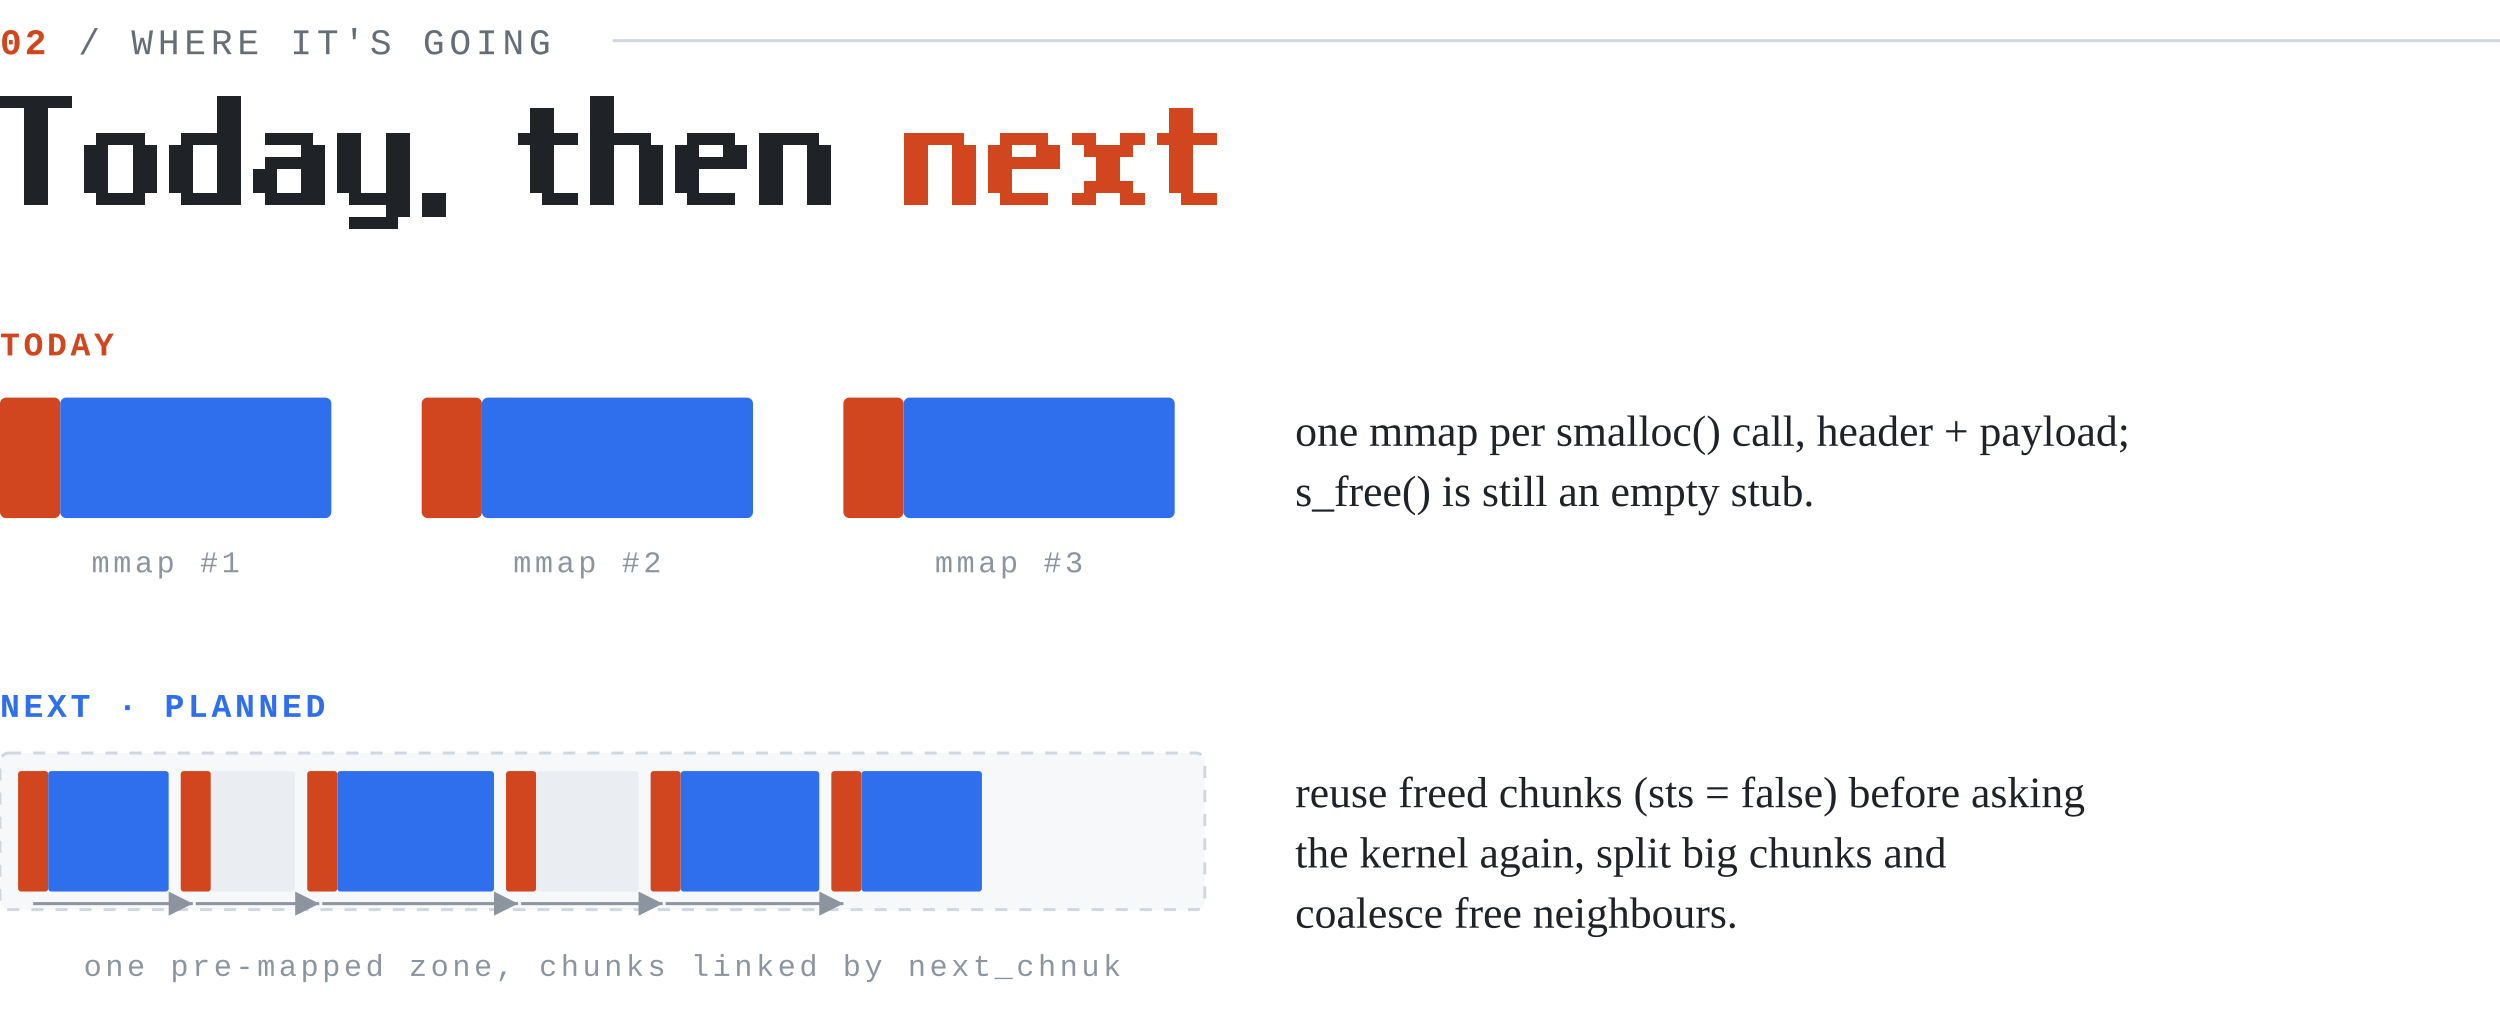
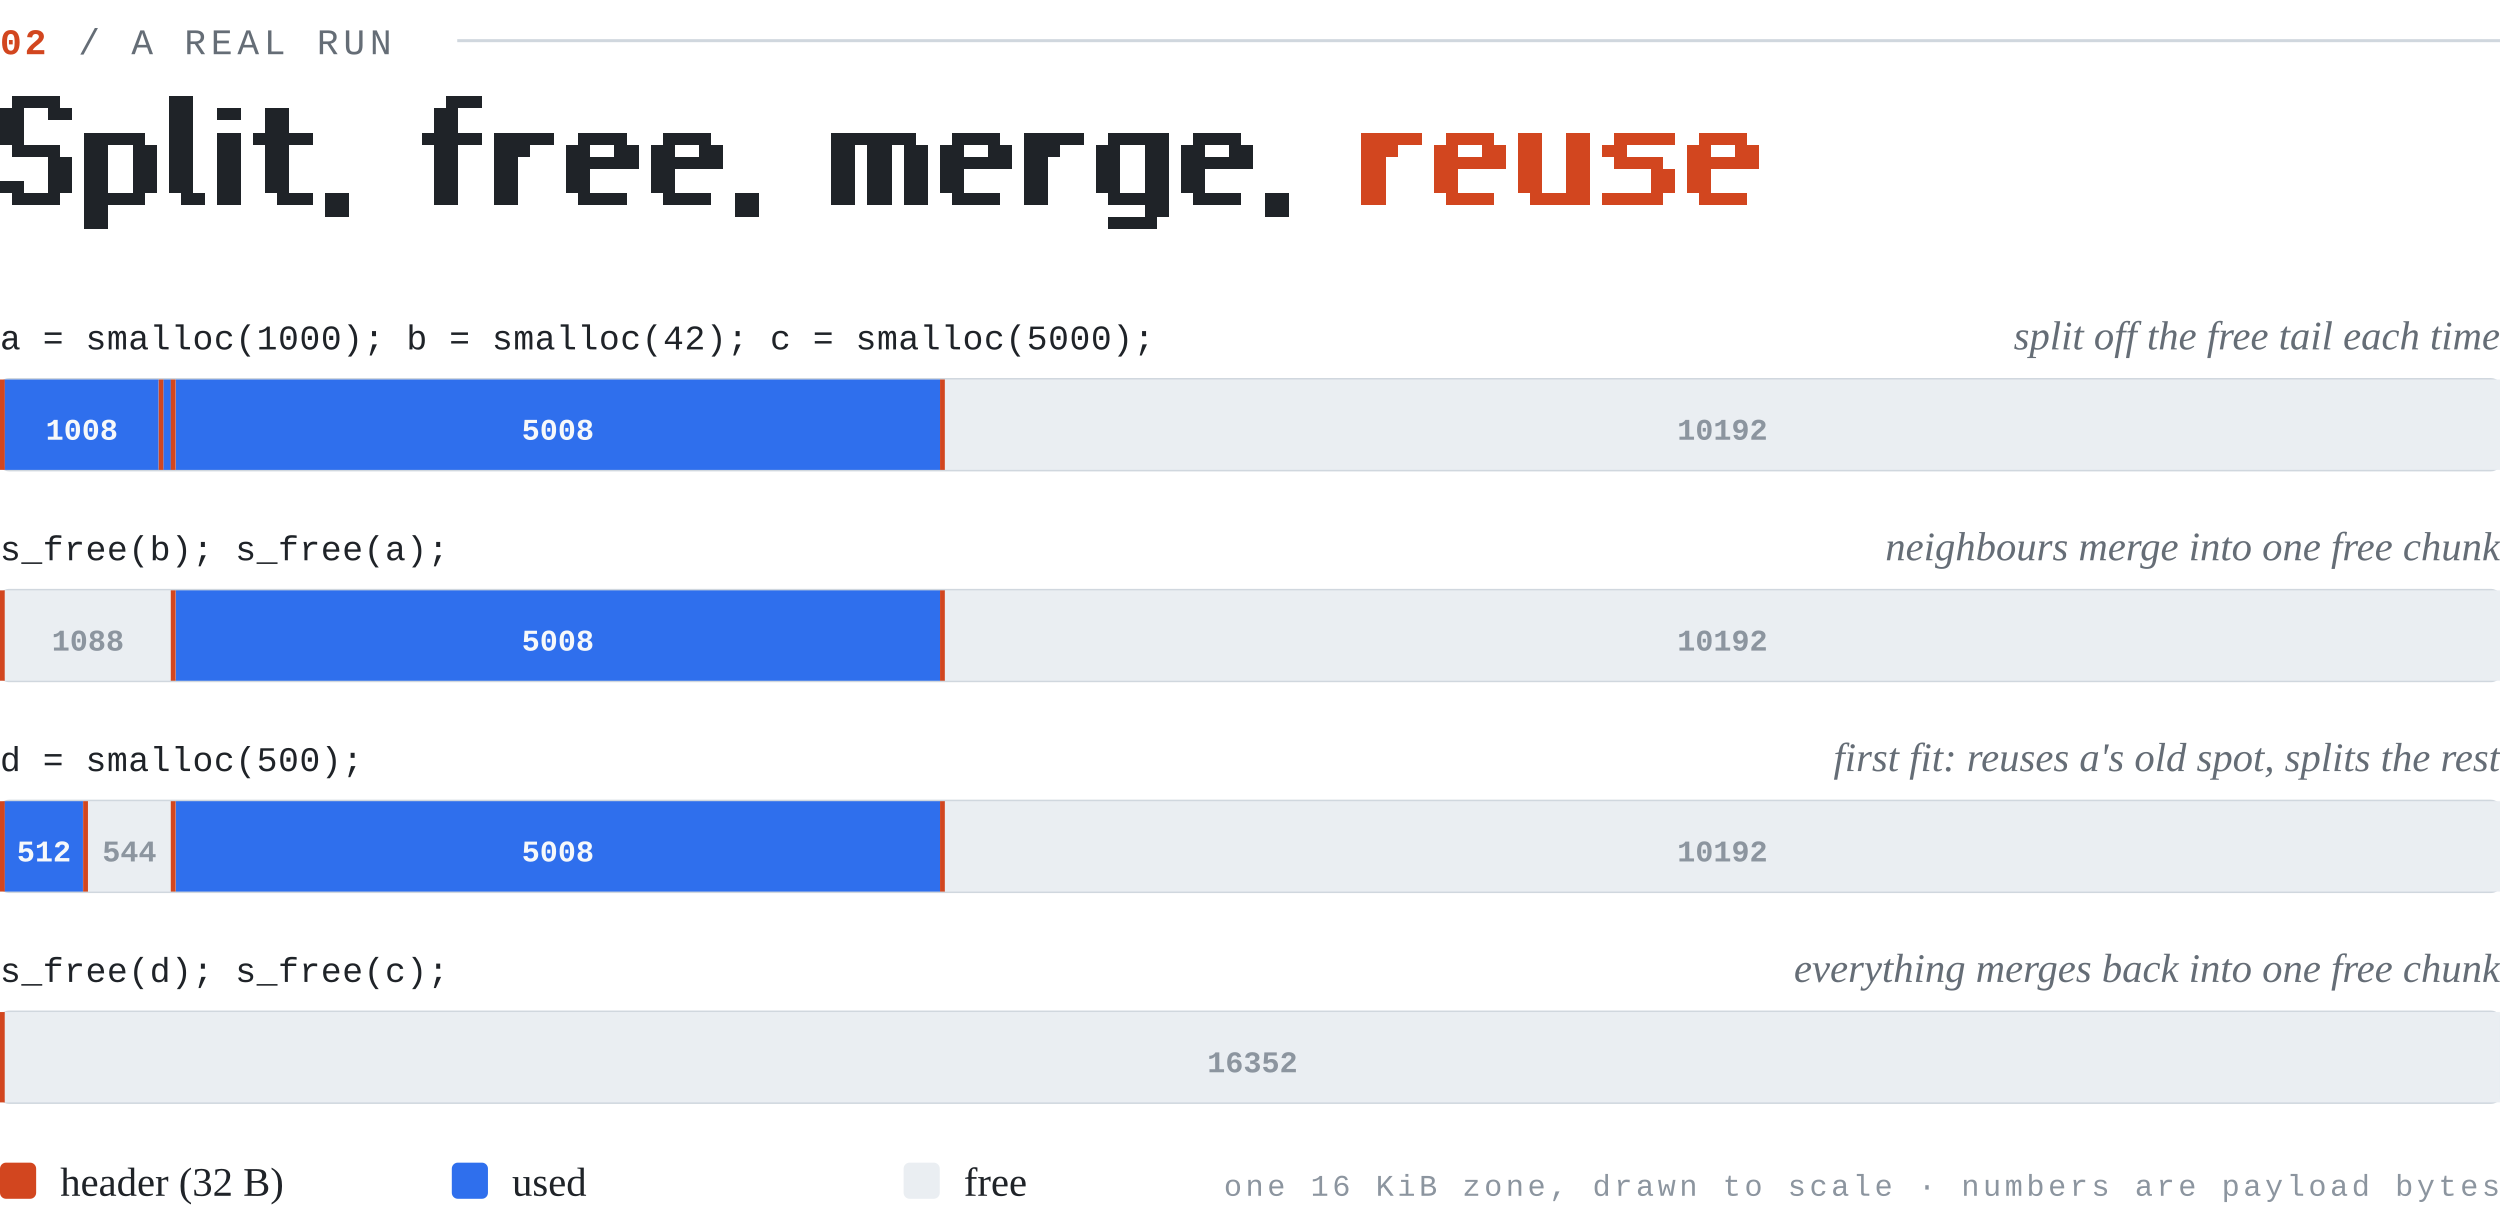
- <svg xmlns="http://www.w3.org/2000/svg" width="830" height="338" viewBox="0 0 830 338">
+ <svg xmlns="http://www.w3.org/2000/svg" width="830" height="408" viewBox="0 0 830 408">
  <text x="0" y="18" font-family="ui-monospace, SFMono-Regular, Menlo, Consolas, 'Liberation Mono', monospace" font-size="12" fill="#d2461f" text-anchor="start" font-weight="700" letter-spacing="1">02</text>
-   <text x="26" y="18" font-family="ui-monospace, SFMono-Regular, Menlo, Consolas, 'Liberation Mono', monospace" font-size="12" fill="#656d76" text-anchor="start" letter-spacing="1.6">/  WHERE IT'S GOING</text>
-   <rect x="203.4" y="13" width="626.6" height="1" fill="#d0d7de" />
+   <text x="26" y="18" font-family="ui-monospace, SFMono-Regular, Menlo, Consolas, 'Liberation Mono', monospace" font-size="12" fill="#656d76" text-anchor="start" letter-spacing="1.6">/  A REAL RUN</text>
+   <rect x="151.8" y="13" width="678.2" height="1" fill="#d0d7de" />
  <g shape-rendering="crispEdges">
-     <rect x="0" y="32" width="24" height="4" fill="#1f2328" />
-     <rect x="8" y="36" width="8" height="4" fill="#1f2328" />
-     <rect x="8" y="40" width="8" height="4" fill="#1f2328" />
-     <rect x="8" y="44" width="8" height="4" fill="#1f2328" />
-     <rect x="8" y="48" width="8" height="4" fill="#1f2328" />
-     <rect x="8" y="52" width="8" height="4" fill="#1f2328" />
-     <rect x="8" y="56" width="8" height="4" fill="#1f2328" />
-     <rect x="8" y="60" width="8" height="4" fill="#1f2328" />
-     <rect x="8" y="64" width="8" height="4" fill="#1f2328" />
-     <rect x="32" y="44" width="16" height="4" fill="#1f2328" />
+     <rect x="4" y="32" width="16" height="4" fill="#1f2328" />
+     <rect x="0" y="36" width="8" height="4" fill="#1f2328" />
+     <rect x="16" y="36" width="8" height="4" fill="#1f2328" />
+     <rect x="0" y="40" width="8" height="4" fill="#1f2328" />
+     <rect x="0" y="44" width="8" height="4" fill="#1f2328" />
+     <rect x="4" y="48" width="16" height="4" fill="#1f2328" />
+     <rect x="16" y="52" width="8" height="4" fill="#1f2328" />
+     <rect x="16" y="56" width="8" height="4" fill="#1f2328" />
+     <rect x="0" y="60" width="8" height="4" fill="#1f2328" />
+     <rect x="16" y="60" width="8" height="4" fill="#1f2328" />
+     <rect x="4" y="64" width="16" height="4" fill="#1f2328" />
+     <rect x="28" y="44" width="20" height="4" fill="#1f2328" />
    <rect x="28" y="48" width="8" height="4" fill="#1f2328" />
    <rect x="44" y="48" width="8" height="4" fill="#1f2328" />
    <rect x="28" y="52" width="8" height="4" fill="#1f2328" />
    <rect x="44" y="52" width="8" height="4" fill="#1f2328" />
    <rect x="28" y="56" width="8" height="4" fill="#1f2328" />
    <rect x="44" y="56" width="8" height="4" fill="#1f2328" />
    <rect x="28" y="60" width="8" height="4" fill="#1f2328" />
    <rect x="44" y="60" width="8" height="4" fill="#1f2328" />
-     <rect x="32" y="64" width="16" height="4" fill="#1f2328" />
-     <rect x="72" y="32" width="8" height="4" fill="#1f2328" />
+     <rect x="28" y="64" width="20" height="4" fill="#1f2328" />
+     <rect x="28" y="68" width="8" height="4" fill="#1f2328" />
+     <rect x="28" y="72" width="8" height="4" fill="#1f2328" />
+     <rect x="56" y="32" width="8" height="4" fill="#1f2328" />
+     <rect x="56" y="36" width="8" height="4" fill="#1f2328" />
+     <rect x="56" y="40" width="8" height="4" fill="#1f2328" />
+     <rect x="56" y="44" width="8" height="4" fill="#1f2328" />
+     <rect x="56" y="48" width="8" height="4" fill="#1f2328" />
+     <rect x="56" y="52" width="8" height="4" fill="#1f2328" />
+     <rect x="56" y="56" width="8" height="4" fill="#1f2328" />
+     <rect x="56" y="60" width="8" height="4" fill="#1f2328" />
+     <rect x="60" y="64" width="8" height="4" fill="#1f2328" />
    <rect x="72" y="36" width="8" height="4" fill="#1f2328" />
-     <rect x="72" y="40" width="8" height="4" fill="#1f2328" />
-     <rect x="60" y="44" width="20" height="4" fill="#1f2328" />
-     <rect x="56" y="48" width="8" height="4" fill="#1f2328" />
+     <rect x="72" y="44" width="8" height="4" fill="#1f2328" />
    <rect x="72" y="48" width="8" height="4" fill="#1f2328" />
-     <rect x="56" y="52" width="8" height="4" fill="#1f2328" />
    <rect x="72" y="52" width="8" height="4" fill="#1f2328" />
-     <rect x="56" y="56" width="8" height="4" fill="#1f2328" />
    <rect x="72" y="56" width="8" height="4" fill="#1f2328" />
-     <rect x="56" y="60" width="8" height="4" fill="#1f2328" />
    <rect x="72" y="60" width="8" height="4" fill="#1f2328" />
-     <rect x="60" y="64" width="20" height="4" fill="#1f2328" />
-     <rect x="88" y="44" width="16" height="4" fill="#1f2328" />
-     <rect x="100" y="48" width="8" height="4" fill="#1f2328" />
-     <rect x="88" y="52" width="20" height="4" fill="#1f2328" />
-     <rect x="84" y="56" width="8" height="4" fill="#1f2328" />
-     <rect x="100" y="56" width="8" height="4" fill="#1f2328" />
-     <rect x="84" y="60" width="8" height="4" fill="#1f2328" />
-     <rect x="100" y="60" width="8" height="4" fill="#1f2328" />
-     <rect x="88" y="64" width="20" height="4" fill="#1f2328" />
-     <rect x="112" y="44" width="8" height="4" fill="#1f2328" />
-     <rect x="128" y="44" width="8" height="4" fill="#1f2328" />
-     <rect x="112" y="48" width="8" height="4" fill="#1f2328" />
-     <rect x="128" y="48" width="8" height="4" fill="#1f2328" />
-     <rect x="112" y="52" width="8" height="4" fill="#1f2328" />
-     <rect x="128" y="52" width="8" height="4" fill="#1f2328" />
-     <rect x="112" y="56" width="8" height="4" fill="#1f2328" />
-     <rect x="128" y="56" width="8" height="4" fill="#1f2328" />
-     <rect x="112" y="60" width="8" height="4" fill="#1f2328" />
-     <rect x="128" y="60" width="8" height="4" fill="#1f2328" />
-     <rect x="116" y="64" width="20" height="4" fill="#1f2328" />
-     <rect x="128" y="68" width="8" height="4" fill="#1f2328" />
-     <rect x="116" y="72" width="16" height="4" fill="#1f2328" />
-     <rect x="140" y="64" width="8" height="4" fill="#1f2328" />
-     <rect x="140" y="68" width="8" height="4" fill="#1f2328" />
-     <rect x="176" y="36" width="8" height="4" fill="#1f2328" />
-     <rect x="176" y="40" width="8" height="4" fill="#1f2328" />
-     <rect x="172" y="44" width="20" height="4" fill="#1f2328" />
-     <rect x="176" y="48" width="8" height="4" fill="#1f2328" />
-     <rect x="176" y="52" width="8" height="4" fill="#1f2328" />
-     <rect x="176" y="56" width="8" height="4" fill="#1f2328" />
-     <rect x="176" y="60" width="8" height="4" fill="#1f2328" />
-     <rect x="180" y="64" width="12" height="4" fill="#1f2328" />
-     <rect x="196" y="32" width="8" height="4" fill="#1f2328" />
-     <rect x="196" y="36" width="8" height="4" fill="#1f2328" />
-     <rect x="196" y="40" width="8" height="4" fill="#1f2328" />
-     <rect x="196" y="44" width="20" height="4" fill="#1f2328" />
-     <rect x="196" y="48" width="8" height="4" fill="#1f2328" />
-     <rect x="212" y="48" width="8" height="4" fill="#1f2328" />
-     <rect x="196" y="52" width="8" height="4" fill="#1f2328" />
-     <rect x="212" y="52" width="8" height="4" fill="#1f2328" />
-     <rect x="196" y="56" width="8" height="4" fill="#1f2328" />
-     <rect x="212" y="56" width="8" height="4" fill="#1f2328" />
-     <rect x="196" y="60" width="8" height="4" fill="#1f2328" />
-     <rect x="212" y="60" width="8" height="4" fill="#1f2328" />
-     <rect x="196" y="64" width="8" height="4" fill="#1f2328" />
-     <rect x="212" y="64" width="8" height="4" fill="#1f2328" />
-     <rect x="228" y="44" width="16" height="4" fill="#1f2328" />
-     <rect x="224" y="48" width="8" height="4" fill="#1f2328" />
-     <rect x="240" y="48" width="8" height="4" fill="#1f2328" />
-     <rect x="224" y="52" width="24" height="4" fill="#1f2328" />
-     <rect x="224" y="56" width="8" height="4" fill="#1f2328" />
-     <rect x="224" y="60" width="8" height="4" fill="#1f2328" />
-     <rect x="228" y="64" width="16" height="4" fill="#1f2328" />
-     <rect x="252" y="44" width="20" height="4" fill="#1f2328" />
-     <rect x="252" y="48" width="8" height="4" fill="#1f2328" />
-     <rect x="268" y="48" width="8" height="4" fill="#1f2328" />
-     <rect x="252" y="52" width="8" height="4" fill="#1f2328" />
-     <rect x="268" y="52" width="8" height="4" fill="#1f2328" />
-     <rect x="252" y="56" width="8" height="4" fill="#1f2328" />
-     <rect x="268" y="56" width="8" height="4" fill="#1f2328" />
-     <rect x="252" y="60" width="8" height="4" fill="#1f2328" />
-     <rect x="268" y="60" width="8" height="4" fill="#1f2328" />
-     <rect x="252" y="64" width="8" height="4" fill="#1f2328" />
-     <rect x="268" y="64" width="8" height="4" fill="#1f2328" />
-     <rect x="300" y="44" width="20" height="4" fill="#d2461f" />
-     <rect x="300" y="48" width="8" height="4" fill="#d2461f" />
-     <rect x="316" y="48" width="8" height="4" fill="#d2461f" />
-     <rect x="300" y="52" width="8" height="4" fill="#d2461f" />
-     <rect x="316" y="52" width="8" height="4" fill="#d2461f" />
-     <rect x="300" y="56" width="8" height="4" fill="#d2461f" />
-     <rect x="316" y="56" width="8" height="4" fill="#d2461f" />
-     <rect x="300" y="60" width="8" height="4" fill="#d2461f" />
-     <rect x="316" y="60" width="8" height="4" fill="#d2461f" />
-     <rect x="300" y="64" width="8" height="4" fill="#d2461f" />
-     <rect x="316" y="64" width="8" height="4" fill="#d2461f" />
-     <rect x="332" y="44" width="16" height="4" fill="#d2461f" />
-     <rect x="328" y="48" width="8" height="4" fill="#d2461f" />
-     <rect x="344" y="48" width="8" height="4" fill="#d2461f" />
-     <rect x="328" y="52" width="24" height="4" fill="#d2461f" />
-     <rect x="328" y="56" width="8" height="4" fill="#d2461f" />
-     <rect x="328" y="60" width="8" height="4" fill="#d2461f" />
-     <rect x="332" y="64" width="16" height="4" fill="#d2461f" />
-     <rect x="356" y="44" width="8" height="4" fill="#d2461f" />
-     <rect x="372" y="44" width="8" height="4" fill="#d2461f" />
-     <rect x="360" y="48" width="16" height="4" fill="#d2461f" />
-     <rect x="364" y="52" width="8" height="4" fill="#d2461f" />
-     <rect x="364" y="56" width="8" height="4" fill="#d2461f" />
-     <rect x="360" y="60" width="16" height="4" fill="#d2461f" />
-     <rect x="356" y="64" width="8" height="4" fill="#d2461f" />
-     <rect x="372" y="64" width="8" height="4" fill="#d2461f" />
-     <rect x="388" y="36" width="8" height="4" fill="#d2461f" />
-     <rect x="388" y="40" width="8" height="4" fill="#d2461f" />
-     <rect x="384" y="44" width="20" height="4" fill="#d2461f" />
-     <rect x="388" y="48" width="8" height="4" fill="#d2461f" />
-     <rect x="388" y="52" width="8" height="4" fill="#d2461f" />
-     <rect x="388" y="56" width="8" height="4" fill="#d2461f" />
-     <rect x="388" y="60" width="8" height="4" fill="#d2461f" />
-     <rect x="392" y="64" width="12" height="4" fill="#d2461f" />
+     <rect x="72" y="64" width="8" height="4" fill="#1f2328" />
+     <rect x="88" y="36" width="8" height="4" fill="#1f2328" />
+     <rect x="88" y="40" width="8" height="4" fill="#1f2328" />
+     <rect x="84" y="44" width="20" height="4" fill="#1f2328" />
+     <rect x="88" y="48" width="8" height="4" fill="#1f2328" />
+     <rect x="88" y="52" width="8" height="4" fill="#1f2328" />
+     <rect x="88" y="56" width="8" height="4" fill="#1f2328" />
+     <rect x="88" y="60" width="8" height="4" fill="#1f2328" />
+     <rect x="92" y="64" width="12" height="4" fill="#1f2328" />
+     <rect x="108" y="64" width="8" height="4" fill="#1f2328" />
+     <rect x="108" y="68" width="8" height="4" fill="#1f2328" />
+     <rect x="148" y="32" width="12" height="4" fill="#1f2328" />
+     <rect x="144" y="36" width="8" height="4" fill="#1f2328" />
+     <rect x="144" y="40" width="8" height="4" fill="#1f2328" />
+     <rect x="140" y="44" width="20" height="4" fill="#1f2328" />
+     <rect x="144" y="48" width="8" height="4" fill="#1f2328" />
+     <rect x="144" y="52" width="8" height="4" fill="#1f2328" />
+     <rect x="144" y="56" width="8" height="4" fill="#1f2328" />
+     <rect x="144" y="60" width="8" height="4" fill="#1f2328" />
+     <rect x="144" y="64" width="8" height="4" fill="#1f2328" />
+     <rect x="164" y="44" width="20" height="4" fill="#1f2328" />
+     <rect x="164" y="48" width="12" height="4" fill="#1f2328" />
+     <rect x="164" y="52" width="8" height="4" fill="#1f2328" />
+     <rect x="164" y="56" width="8" height="4" fill="#1f2328" />
+     <rect x="164" y="60" width="8" height="4" fill="#1f2328" />
+     <rect x="164" y="64" width="8" height="4" fill="#1f2328" />
+     <rect x="192" y="44" width="16" height="4" fill="#1f2328" />
+     <rect x="188" y="48" width="8" height="4" fill="#1f2328" />
+     <rect x="204" y="48" width="8" height="4" fill="#1f2328" />
+     <rect x="188" y="52" width="24" height="4" fill="#1f2328" />
+     <rect x="188" y="56" width="8" height="4" fill="#1f2328" />
+     <rect x="188" y="60" width="8" height="4" fill="#1f2328" />
+     <rect x="192" y="64" width="16" height="4" fill="#1f2328" />
+     <rect x="220" y="44" width="16" height="4" fill="#1f2328" />
+     <rect x="216" y="48" width="8" height="4" fill="#1f2328" />
+     <rect x="232" y="48" width="8" height="4" fill="#1f2328" />
+     <rect x="216" y="52" width="24" height="4" fill="#1f2328" />
+     <rect x="216" y="56" width="8" height="4" fill="#1f2328" />
+     <rect x="216" y="60" width="8" height="4" fill="#1f2328" />
+     <rect x="220" y="64" width="16" height="4" fill="#1f2328" />
+     <rect x="244" y="64" width="8" height="4" fill="#1f2328" />
+     <rect x="244" y="68" width="8" height="4" fill="#1f2328" />
+     <rect x="276" y="44" width="28" height="4" fill="#1f2328" />
+     <rect x="276" y="48" width="8" height="4" fill="#1f2328" />
+     <rect x="288" y="48" width="8" height="4" fill="#1f2328" />
+     <rect x="300" y="48" width="8" height="4" fill="#1f2328" />
+     <rect x="276" y="52" width="8" height="4" fill="#1f2328" />
+     <rect x="288" y="52" width="8" height="4" fill="#1f2328" />
+     <rect x="300" y="52" width="8" height="4" fill="#1f2328" />
+     <rect x="276" y="56" width="8" height="4" fill="#1f2328" />
+     <rect x="288" y="56" width="8" height="4" fill="#1f2328" />
+     <rect x="300" y="56" width="8" height="4" fill="#1f2328" />
+     <rect x="276" y="60" width="8" height="4" fill="#1f2328" />
+     <rect x="288" y="60" width="8" height="4" fill="#1f2328" />
+     <rect x="300" y="60" width="8" height="4" fill="#1f2328" />
+     <rect x="276" y="64" width="8" height="4" fill="#1f2328" />
+     <rect x="288" y="64" width="8" height="4" fill="#1f2328" />
+     <rect x="300" y="64" width="8" height="4" fill="#1f2328" />
+     <rect x="316" y="44" width="16" height="4" fill="#1f2328" />
+     <rect x="312" y="48" width="8" height="4" fill="#1f2328" />
+     <rect x="328" y="48" width="8" height="4" fill="#1f2328" />
+     <rect x="312" y="52" width="24" height="4" fill="#1f2328" />
+     <rect x="312" y="56" width="8" height="4" fill="#1f2328" />
+     <rect x="312" y="60" width="8" height="4" fill="#1f2328" />
+     <rect x="316" y="64" width="16" height="4" fill="#1f2328" />
+     <rect x="340" y="44" width="20" height="4" fill="#1f2328" />
+     <rect x="340" y="48" width="12" height="4" fill="#1f2328" />
+     <rect x="340" y="52" width="8" height="4" fill="#1f2328" />
+     <rect x="340" y="56" width="8" height="4" fill="#1f2328" />
+     <rect x="340" y="60" width="8" height="4" fill="#1f2328" />
+     <rect x="340" y="64" width="8" height="4" fill="#1f2328" />
+     <rect x="368" y="44" width="20" height="4" fill="#1f2328" />
+     <rect x="364" y="48" width="8" height="4" fill="#1f2328" />
+     <rect x="380" y="48" width="8" height="4" fill="#1f2328" />
+     <rect x="364" y="52" width="8" height="4" fill="#1f2328" />
+     <rect x="380" y="52" width="8" height="4" fill="#1f2328" />
+     <rect x="364" y="56" width="8" height="4" fill="#1f2328" />
+     <rect x="380" y="56" width="8" height="4" fill="#1f2328" />
+     <rect x="364" y="60" width="8" height="4" fill="#1f2328" />
+     <rect x="380" y="60" width="8" height="4" fill="#1f2328" />
+     <rect x="368" y="64" width="20" height="4" fill="#1f2328" />
+     <rect x="380" y="68" width="8" height="4" fill="#1f2328" />
+     <rect x="368" y="72" width="16" height="4" fill="#1f2328" />
+     <rect x="396" y="44" width="16" height="4" fill="#1f2328" />
+     <rect x="392" y="48" width="8" height="4" fill="#1f2328" />
+     <rect x="408" y="48" width="8" height="4" fill="#1f2328" />
+     <rect x="392" y="52" width="24" height="4" fill="#1f2328" />
+     <rect x="392" y="56" width="8" height="4" fill="#1f2328" />
+     <rect x="392" y="60" width="8" height="4" fill="#1f2328" />
+     <rect x="396" y="64" width="16" height="4" fill="#1f2328" />
+     <rect x="420" y="64" width="8" height="4" fill="#1f2328" />
+     <rect x="420" y="68" width="8" height="4" fill="#1f2328" />
+     <rect x="452" y="44" width="20" height="4" fill="#d2461f" />
+     <rect x="452" y="48" width="12" height="4" fill="#d2461f" />
+     <rect x="452" y="52" width="8" height="4" fill="#d2461f" />
+     <rect x="452" y="56" width="8" height="4" fill="#d2461f" />
+     <rect x="452" y="60" width="8" height="4" fill="#d2461f" />
+     <rect x="452" y="64" width="8" height="4" fill="#d2461f" />
+     <rect x="480" y="44" width="16" height="4" fill="#d2461f" />
+     <rect x="476" y="48" width="8" height="4" fill="#d2461f" />
+     <rect x="492" y="48" width="8" height="4" fill="#d2461f" />
+     <rect x="476" y="52" width="24" height="4" fill="#d2461f" />
+     <rect x="476" y="56" width="8" height="4" fill="#d2461f" />
+     <rect x="476" y="60" width="8" height="4" fill="#d2461f" />
+     <rect x="480" y="64" width="16" height="4" fill="#d2461f" />
+     <rect x="504" y="44" width="8" height="4" fill="#d2461f" />
+     <rect x="520" y="44" width="8" height="4" fill="#d2461f" />
+     <rect x="504" y="48" width="8" height="4" fill="#d2461f" />
+     <rect x="520" y="48" width="8" height="4" fill="#d2461f" />
+     <rect x="504" y="52" width="8" height="4" fill="#d2461f" />
+     <rect x="520" y="52" width="8" height="4" fill="#d2461f" />
+     <rect x="504" y="56" width="8" height="4" fill="#d2461f" />
+     <rect x="520" y="56" width="8" height="4" fill="#d2461f" />
+     <rect x="504" y="60" width="8" height="4" fill="#d2461f" />
+     <rect x="520" y="60" width="8" height="4" fill="#d2461f" />
+     <rect x="508" y="64" width="20" height="4" fill="#d2461f" />
+     <rect x="536" y="44" width="20" height="4" fill="#d2461f" />
+     <rect x="532" y="48" width="8" height="4" fill="#d2461f" />
+     <rect x="536" y="52" width="16" height="4" fill="#d2461f" />
+     <rect x="548" y="56" width="8" height="4" fill="#d2461f" />
+     <rect x="548" y="60" width="8" height="4" fill="#d2461f" />
+     <rect x="532" y="64" width="20" height="4" fill="#d2461f" />
+     <rect x="564" y="44" width="16" height="4" fill="#d2461f" />
+     <rect x="560" y="48" width="8" height="4" fill="#d2461f" />
+     <rect x="576" y="48" width="8" height="4" fill="#d2461f" />
+     <rect x="560" y="52" width="24" height="4" fill="#d2461f" />
+     <rect x="560" y="56" width="8" height="4" fill="#d2461f" />
+     <rect x="560" y="60" width="8" height="4" fill="#d2461f" />
+     <rect x="564" y="64" width="16" height="4" fill="#d2461f" />
  </g>
-   <text x="0" y="118" font-family="ui-monospace, SFMono-Regular, Menlo, Consolas, 'Liberation Mono', monospace" font-size="11" fill="#d2461f" text-anchor="start" font-weight="700" letter-spacing="1.2">TODAY</text>
-   <rect x="0" y="132" width="20" height="40" fill="#d2461f" rx="2" />
-   <rect x="20" y="132" width="90" height="40" fill="#2f6fed" rx="2" />
-   <text x="55" y="190" font-family="ui-monospace, SFMono-Regular, Menlo, Consolas, 'Liberation Mono', monospace" font-size="10" fill="#8c959f" text-anchor="middle" letter-spacing="1.2">mmap #1</text>
-   <rect x="140" y="132" width="20" height="40" fill="#d2461f" rx="2" />
-   <rect x="160" y="132" width="90" height="40" fill="#2f6fed" rx="2" />
-   <text x="195" y="190" font-family="ui-monospace, SFMono-Regular, Menlo, Consolas, 'Liberation Mono', monospace" font-size="10" fill="#8c959f" text-anchor="middle" letter-spacing="1.2">mmap #2</text>
-   <rect x="280" y="132" width="20" height="40" fill="#d2461f" rx="2" />
-   <rect x="300" y="132" width="90" height="40" fill="#2f6fed" rx="2" />
-   <text x="335" y="190" font-family="ui-monospace, SFMono-Regular, Menlo, Consolas, 'Liberation Mono', monospace" font-size="10" fill="#8c959f" text-anchor="middle" letter-spacing="1.2">mmap #3</text>
-   <text x="430" y="148" font-family="Georgia, 'Iowan Old Style', 'Times New Roman', serif" font-size="14.5" fill="#1f2328" text-anchor="start">one mmap per smalloc() call, header + payload;</text>
-   <text x="430" y="168" font-family="Georgia, 'Iowan Old Style', 'Times New Roman', serif" font-size="14.5" fill="#1f2328" text-anchor="start">s_free() is still an empty stub.</text>
-   <text x="0" y="238" font-family="ui-monospace, SFMono-Regular, Menlo, Consolas, 'Liberation Mono', monospace" font-size="11" fill="#2f6fed" text-anchor="start" font-weight="700" letter-spacing="1.2">NEXT  ·  PLANNED</text>
-   <rect x="0" y="250" width="400" height="52" rx="3" fill="#f6f8fa" stroke="#d0d7de" stroke-width="1" stroke-dasharray="4 4" />
-   <rect x="6" y="256" width="10" height="40" fill="#d2461f" rx="1" />
-   <rect x="16" y="256" width="40" height="40" fill="#2f6fed" rx="1" />
-   <polyline points="11,300 64,300" fill="none" stroke="#8c959f" stroke-width="1" />
-   <polygon points="64,300 56.0,296.0 56.0,304.0" fill="#8c959f" />
-   <rect x="60" y="256" width="10" height="40" fill="#d2461f" rx="1" />
-   <rect x="70" y="256" width="28" height="40" fill="#eaeef2" rx="1" />
-   <polyline points="65,300 106,300" fill="none" stroke="#8c959f" stroke-width="1" />
-   <polygon points="106,300 98.0,296.0 98.0,304.0" fill="#8c959f" />
-   <rect x="102" y="256" width="10" height="40" fill="#d2461f" rx="1" />
-   <rect x="112" y="256" width="52" height="40" fill="#2f6fed" rx="1" />
-   <polyline points="107,300 172,300" fill="none" stroke="#8c959f" stroke-width="1" />
-   <polygon points="172,300 164.0,296.0 164.0,304.0" fill="#8c959f" />
-   <rect x="168" y="256" width="10" height="40" fill="#d2461f" rx="1" />
-   <rect x="178" y="256" width="34" height="40" fill="#eaeef2" rx="1" />
-   <polyline points="173,300 220,300" fill="none" stroke="#8c959f" stroke-width="1" />
-   <polygon points="220,300 212.0,296.0 212.0,304.0" fill="#8c959f" />
-   <rect x="216" y="256" width="10" height="40" fill="#d2461f" rx="1" />
-   <rect x="226" y="256" width="46" height="40" fill="#2f6fed" rx="1" />
-   <polyline points="221,300 280,300" fill="none" stroke="#8c959f" stroke-width="1" />
-   <polygon points="280,300 272.0,296.0 272.0,304.0" fill="#8c959f" />
-   <rect x="276" y="256" width="10" height="40" fill="#d2461f" rx="1" />
-   <rect x="286" y="256" width="40" height="40" fill="#2f6fed" rx="1" />
-   <text x="200" y="324" font-family="ui-monospace, SFMono-Regular, Menlo, Consolas, 'Liberation Mono', monospace" font-size="10" fill="#8c959f" text-anchor="middle" letter-spacing="1.2">one pre-mapped zone, chunks linked by next_chnuk</text>
-   <text x="430" y="268" font-family="Georgia, 'Iowan Old Style', 'Times New Roman', serif" font-size="14.5" fill="#1f2328" text-anchor="start">reuse freed chunks (sts = false) before asking</text>
-   <text x="430" y="288" font-family="Georgia, 'Iowan Old Style', 'Times New Roman', serif" font-size="14.5" fill="#1f2328" text-anchor="start">the kernel again, split big chunks and</text>
-   <text x="430" y="308" font-family="Georgia, 'Iowan Old Style', 'Times New Roman', serif" font-size="14.5" fill="#1f2328" text-anchor="start">coalesce free neighbours.</text>
+   <text x="0" y="116" font-family="ui-monospace, SFMono-Regular, Menlo, Consolas, 'Liberation Mono', monospace" font-size="11.5" fill="#1f2328" text-anchor="start" letter-spacing="0.2">a = smalloc(1000); b = smalloc(42); c = smalloc(5000);</text>
+   <text x="830" y="116" font-family="Georgia, 'Iowan Old Style', 'Times New Roman', serif" font-size="13.5" fill="#656d76" text-anchor="end" font-style="italic">split off the free tail each time</text>
+   <rect x="0" y="126" width="830" height="30" rx="3" fill="#f6f8fa" stroke="#d0d7de" stroke-width="1" />
+   <rect x="0.0" y="126" width="1.621" height="30" fill="#d2461f" />
+   <rect x="1.6" y="126" width="51.064" height="30" fill="#2f6fed" />
+   <text x="27.153" y="146" font-family="ui-monospace, SFMono-Regular, Menlo, Consolas, 'Liberation Mono', monospace" font-size="10" fill="#f6f8fa" text-anchor="middle" font-weight="700">1008</text>
+   <rect x="52.7" y="126" width="1.621" height="30" fill="#d2461f" />
+   <rect x="54.3" y="126" width="2.432" height="30" fill="#2f6fed" />
+   <rect x="56.7" y="126" width="1.621" height="30" fill="#d2461f" />
+   <rect x="58.4" y="126" width="253.701" height="30" fill="#2f6fed" />
+   <text x="185.21" y="146" font-family="ui-monospace, SFMono-Regular, Menlo, Consolas, 'Liberation Mono', monospace" font-size="10" fill="#f6f8fa" text-anchor="middle" font-weight="700">5008</text>
+   <rect x="312.1" y="126" width="1.621" height="30" fill="#d2461f" />
+   <rect x="313.7" y="126" width="516.318" height="30" fill="#eaeef2" />
+   <text x="571.841" y="146" font-family="ui-monospace, SFMono-Regular, Menlo, Consolas, 'Liberation Mono', monospace" font-size="10" fill="#8c959f" text-anchor="middle" font-weight="700">10192</text>
+   <text x="0" y="186" font-family="ui-monospace, SFMono-Regular, Menlo, Consolas, 'Liberation Mono', monospace" font-size="11.5" fill="#1f2328" text-anchor="start" letter-spacing="0.2">s_free(b); s_free(a);</text>
+   <text x="830" y="186" font-family="Georgia, 'Iowan Old Style', 'Times New Roman', serif" font-size="13.5" fill="#656d76" text-anchor="end" font-style="italic">neighbours merge into one free chunk</text>
+   <rect x="0" y="196" width="830" height="30" rx="3" fill="#f6f8fa" stroke="#d0d7de" stroke-width="1" />
+   <rect x="0.0" y="196" width="1.621" height="30" fill="#d2461f" />
+   <rect x="1.6" y="196" width="55.117" height="30" fill="#eaeef2" />
+   <text x="29.18" y="216" font-family="ui-monospace, SFMono-Regular, Menlo, Consolas, 'Liberation Mono', monospace" font-size="10" fill="#8c959f" text-anchor="middle" font-weight="700">1088</text>
+   <rect x="56.7" y="196" width="1.621" height="30" fill="#d2461f" />
+   <rect x="58.4" y="196" width="253.701" height="30" fill="#2f6fed" />
+   <text x="185.21" y="216" font-family="ui-monospace, SFMono-Regular, Menlo, Consolas, 'Liberation Mono', monospace" font-size="10" fill="#f6f8fa" text-anchor="middle" font-weight="700">5008</text>
+   <rect x="312.1" y="196" width="1.621" height="30" fill="#d2461f" />
+   <rect x="313.7" y="196" width="516.318" height="30" fill="#eaeef2" />
+   <text x="571.841" y="216" font-family="ui-monospace, SFMono-Regular, Menlo, Consolas, 'Liberation Mono', monospace" font-size="10" fill="#8c959f" text-anchor="middle" font-weight="700">10192</text>
+   <text x="0" y="256" font-family="ui-monospace, SFMono-Regular, Menlo, Consolas, 'Liberation Mono', monospace" font-size="11.5" fill="#1f2328" text-anchor="start" letter-spacing="0.2">d = smalloc(500);</text>
+   <text x="830" y="256" font-family="Georgia, 'Iowan Old Style', 'Times New Roman', serif" font-size="13.5" fill="#656d76" text-anchor="end" font-style="italic">first fit: reuses a's old spot, splits the rest</text>
+   <rect x="0" y="266" width="830" height="30" rx="3" fill="#f6f8fa" stroke="#d0d7de" stroke-width="1" />
+   <rect x="0.0" y="266" width="1.621" height="30" fill="#d2461f" />
+   <rect x="1.6" y="266" width="25.938" height="30" fill="#2f6fed" />
+   <text x="14.59" y="286" font-family="ui-monospace, SFMono-Regular, Menlo, Consolas, 'Liberation Mono', monospace" font-size="10" fill="#f6f8fa" text-anchor="middle" font-weight="700">512</text>
+   <rect x="27.6" y="266" width="1.621" height="30" fill="#d2461f" />
+   <rect x="29.2" y="266" width="27.559" height="30" fill="#eaeef2" />
+   <text x="42.959" y="286" font-family="ui-monospace, SFMono-Regular, Menlo, Consolas, 'Liberation Mono', monospace" font-size="10" fill="#8c959f" text-anchor="middle" font-weight="700">544</text>
+   <rect x="56.7" y="266" width="1.621" height="30" fill="#d2461f" />
+   <rect x="58.4" y="266" width="253.701" height="30" fill="#2f6fed" />
+   <text x="185.21" y="286" font-family="ui-monospace, SFMono-Regular, Menlo, Consolas, 'Liberation Mono', monospace" font-size="10" fill="#f6f8fa" text-anchor="middle" font-weight="700">5008</text>
+   <rect x="312.1" y="266" width="1.621" height="30" fill="#d2461f" />
+   <rect x="313.7" y="266" width="516.318" height="30" fill="#eaeef2" />
+   <text x="571.841" y="286" font-family="ui-monospace, SFMono-Regular, Menlo, Consolas, 'Liberation Mono', monospace" font-size="10" fill="#8c959f" text-anchor="middle" font-weight="700">10192</text>
+   <text x="0" y="326" font-family="ui-monospace, SFMono-Regular, Menlo, Consolas, 'Liberation Mono', monospace" font-size="11.5" fill="#1f2328" text-anchor="start" letter-spacing="0.2">s_free(d); s_free(c);</text>
+   <text x="830" y="326" font-family="Georgia, 'Iowan Old Style', 'Times New Roman', serif" font-size="13.5" fill="#656d76" text-anchor="end" font-style="italic">everything merges back into one free chunk</text>
+   <rect x="0" y="336" width="830" height="30" rx="3" fill="#f6f8fa" stroke="#d0d7de" stroke-width="1" />
+   <rect x="0.0" y="336" width="1.621" height="30" fill="#d2461f" />
+   <rect x="1.6" y="336" width="828.379" height="30" fill="#eaeef2" />
+   <text x="415.811" y="356" font-family="ui-monospace, SFMono-Regular, Menlo, Consolas, 'Liberation Mono', monospace" font-size="10" fill="#8c959f" text-anchor="middle" font-weight="700">16352</text>
+   <rect x="0" y="386" width="12" height="12" fill="#d2461f" rx="2" />
+   <text x="20" y="397" font-family="Georgia, 'Iowan Old Style', 'Times New Roman', serif" font-size="13.5" fill="#1f2328" text-anchor="start">header (32 B)</text>
+   <rect x="150" y="386" width="12" height="12" fill="#2f6fed" rx="2" />
+   <text x="170" y="397" font-family="Georgia, 'Iowan Old Style', 'Times New Roman', serif" font-size="13.5" fill="#1f2328" text-anchor="start">used</text>
+   <rect x="300" y="386" width="12" height="12" fill="#eaeef2" rx="2" />
+   <text x="320" y="397" font-family="Georgia, 'Iowan Old Style', 'Times New Roman', serif" font-size="13.5" fill="#1f2328" text-anchor="start">free</text>
+   <text x="830" y="397" font-family="ui-monospace, SFMono-Regular, Menlo, Consolas, 'Liberation Mono', monospace" font-size="10" fill="#8c959f" text-anchor="end" letter-spacing="1.2">one 16 KiB zone, drawn to scale · numbers are payload bytes</text>
</svg>
